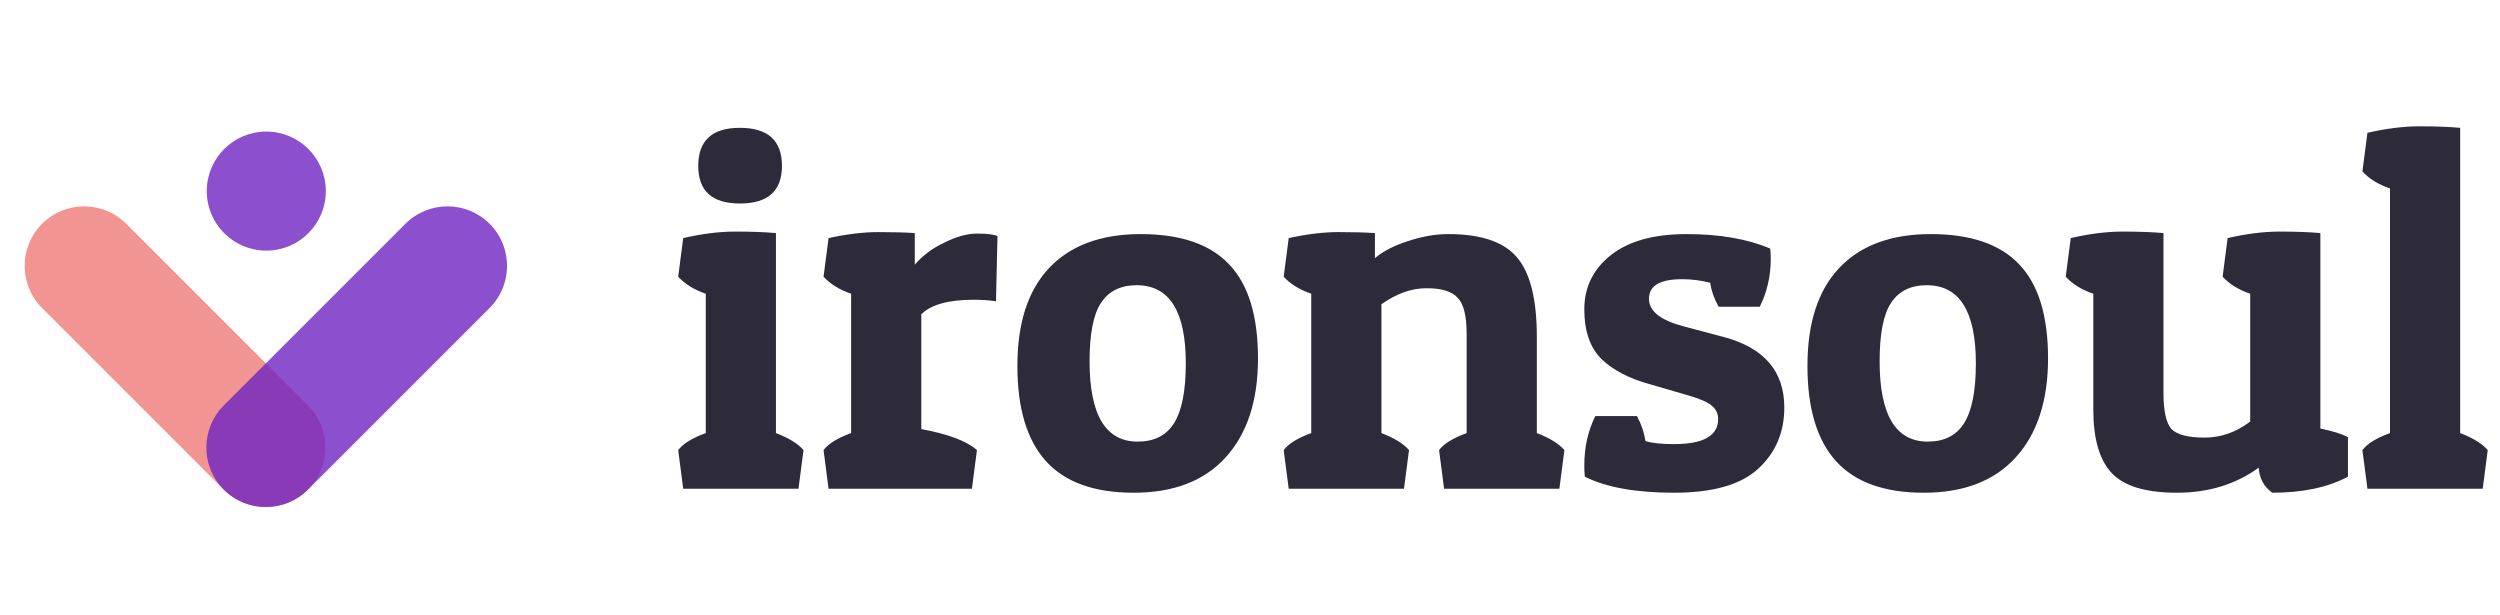
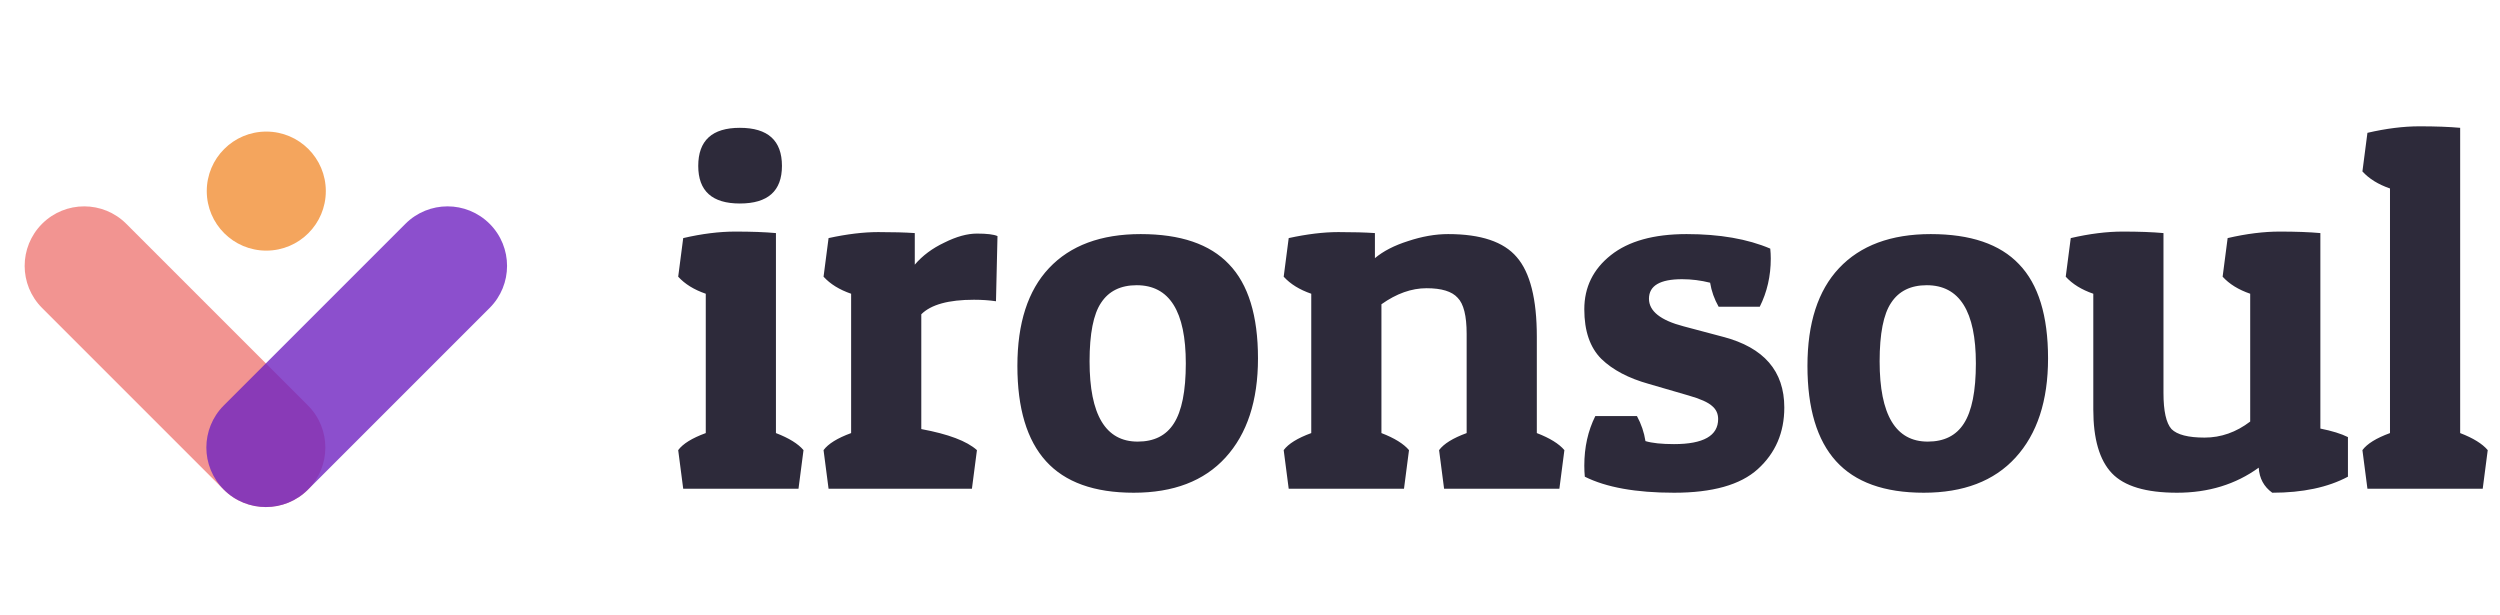
<svg xmlns="http://www.w3.org/2000/svg" width="399" height="98" viewBox="0 0 399 98" fill="none">
  <path d="M109.04 38C112.027 37.307 114.8 36.96 117.36 36.96C119.92 36.96 122.08 37.04 123.84 37.2V69.12C125.92 69.92 127.387 70.827 128.24 71.84L127.44 78H109.04L108.24 71.84C108.987 70.827 110.453 69.92 112.64 69.12V46.88C110.773 46.24 109.307 45.333 108.24 44.16L109.04 38ZM118.08 32.48C113.653 32.48 111.44 30.48 111.44 26.48C111.44 22.427 113.653 20.4 118.08 20.4C122.56 20.4 124.8 22.427 124.8 26.48C124.8 30.48 122.56 32.48 118.08 32.48ZM155.439 47.84C151.386 47.84 148.586 48.613 147.039 50.16V68.48C151.359 69.28 154.319 70.4 155.919 71.84L155.119 78H132.239L131.439 71.84C132.186 70.827 133.653 69.92 135.839 69.12V46.88C133.973 46.24 132.506 45.333 131.439 44.16L132.239 38C135.173 37.36 137.813 37.04 140.159 37.04C142.506 37.04 144.453 37.093 145.999 37.2V42.24C147.226 40.8 148.799 39.627 150.719 38.72C152.639 37.76 154.373 37.28 155.919 37.28C157.519 37.28 158.613 37.413 159.199 37.68L158.959 48.08C157.893 47.92 156.719 47.84 155.439 47.84ZM180.935 78.64C174.642 78.64 169.975 76.96 166.935 73.6C163.895 70.24 162.375 65.173 162.375 58.4C162.375 51.573 164.055 46.373 167.415 42.8C170.828 39.173 175.708 37.36 182.055 37.36C188.402 37.36 193.095 38.96 196.135 42.16C199.228 45.36 200.775 50.373 200.775 57.2C200.775 63.973 199.042 69.253 195.575 73.04C192.162 76.773 187.282 78.64 180.935 78.64ZM173.895 57.68C173.895 66.213 176.455 70.48 181.575 70.48C184.188 70.48 186.108 69.52 187.335 67.6C188.615 65.627 189.255 62.427 189.255 58C189.255 49.68 186.642 45.52 181.415 45.52C178.855 45.52 176.962 46.453 175.735 48.32C174.508 50.133 173.895 53.253 173.895 57.68ZM205.677 38C208.61 37.36 211.25 37.04 213.597 37.04C215.944 37.04 217.89 37.093 219.437 37.2V41.2C220.77 40.08 222.53 39.173 224.717 38.48C226.957 37.733 229.09 37.36 231.117 37.36C236.344 37.36 239.997 38.587 242.077 41.04C244.21 43.493 245.277 47.733 245.277 53.76V69.12C247.357 69.92 248.824 70.827 249.677 71.84L248.877 78H230.477L229.677 71.84C230.424 70.827 231.89 69.92 234.077 69.12V53.28C234.077 50.4 233.597 48.48 232.637 47.52C231.73 46.507 230.077 46 227.677 46C225.277 46 222.877 46.853 220.477 48.56V69.12C222.557 69.92 224.024 70.827 224.877 71.84L224.077 78H205.677L204.877 71.84C205.624 70.827 207.09 69.92 209.277 69.12V46.88C207.41 46.24 205.944 45.333 204.877 44.16L205.677 38ZM268.455 44.56C264.935 44.56 263.175 45.6 263.175 47.68C263.175 49.653 265.015 51.12 268.695 52.08L275.015 53.76C281.522 55.467 284.775 59.227 284.775 65.04C284.775 69.04 283.362 72.32 280.535 74.88C277.762 77.387 273.308 78.64 267.175 78.64C261.095 78.64 256.348 77.787 252.935 76.08C252.882 75.493 252.855 74.907 252.855 74.32C252.855 71.387 253.442 68.747 254.615 66.4H261.255C261.948 67.68 262.402 69.013 262.615 70.4C263.682 70.72 265.202 70.88 267.175 70.88C271.868 70.88 274.215 69.547 274.215 66.88C274.215 66.027 273.895 65.333 273.255 64.8C272.615 64.213 271.362 63.653 269.495 63.12L263.175 61.28C259.922 60.373 257.388 59.04 255.575 57.28C253.762 55.467 252.855 52.827 252.855 49.36C252.855 45.84 254.268 42.96 257.095 40.72C259.922 38.48 263.948 37.36 269.175 37.36C274.455 37.36 278.908 38.133 282.535 39.68C282.588 40.213 282.615 40.747 282.615 41.28C282.615 44.053 282.028 46.613 280.855 48.96H274.295C273.602 47.733 273.148 46.453 272.935 45.12C271.442 44.747 269.948 44.56 268.455 44.56ZM307.029 78.64C300.735 78.64 296.069 76.96 293.029 73.6C289.989 70.24 288.469 65.173 288.469 58.4C288.469 51.573 290.149 46.373 293.509 42.8C296.922 39.173 301.802 37.36 308.149 37.36C314.495 37.36 319.189 38.96 322.229 42.16C325.322 45.36 326.869 50.373 326.869 57.2C326.869 63.973 325.135 69.253 321.669 73.04C318.255 76.773 313.375 78.64 307.029 78.64ZM299.989 57.68C299.989 66.213 302.549 70.48 307.669 70.48C310.282 70.48 312.202 69.52 313.429 67.6C314.709 65.627 315.349 62.427 315.349 58C315.349 49.68 312.735 45.52 307.509 45.52C304.949 45.52 303.055 46.453 301.829 48.32C300.602 50.133 299.989 53.253 299.989 57.68ZM360.491 74.64C356.811 77.307 352.464 78.64 347.451 78.64C342.491 78.64 339.024 77.6 337.051 75.52C335.077 73.44 334.091 70.053 334.091 65.36V46.88C332.224 46.24 330.757 45.333 329.691 44.16L330.491 38C333.477 37.307 336.251 36.96 338.811 36.96C341.371 36.96 343.531 37.04 345.291 37.2V62.72C345.291 65.6 345.717 67.52 346.571 68.48C347.477 69.387 349.237 69.84 351.851 69.84C354.464 69.84 356.891 68.987 359.131 67.28V46.88C357.264 46.24 355.797 45.333 354.731 44.16L355.531 38C358.517 37.307 361.291 36.96 363.851 36.96C366.411 36.96 368.571 37.04 370.331 37.2V68.4C372.197 68.773 373.664 69.227 374.731 69.76V76.08C371.531 77.787 367.504 78.64 362.651 78.64C361.317 77.68 360.597 76.347 360.491 74.64ZM377.842 21.2C380.829 20.507 383.602 20.16 386.162 20.16C388.722 20.16 390.882 20.24 392.642 20.4V69.12C394.722 69.92 396.189 70.827 397.042 71.84L396.242 78H377.842L377.042 71.84C377.789 70.827 379.255 69.92 381.442 69.12V30.08C379.575 29.44 378.109 28.533 377.042 27.36L377.842 21.2Z" fill="#2D2A3A" />
  <rect x="13.435" y="29" width="60" height="19" rx="9.5" transform="rotate(45 13.435 29)" fill="#EF7A76" fill-opacity="0.8" />
  <rect x="29" y="71.426" width="60" height="19" rx="9.5" transform="rotate(-45 29 71.4263)" fill="#7024C0" fill-opacity="0.8" />
-   <rect x="33" y="21" width="19" height="19" rx="9.5" fill="#7024C0" fill-opacity="0.8" />
+   <rect x="33" y="21" width="19" height="19" rx="9.5" fill="#F18F35" fill-opacity="0.8" />
</svg>
